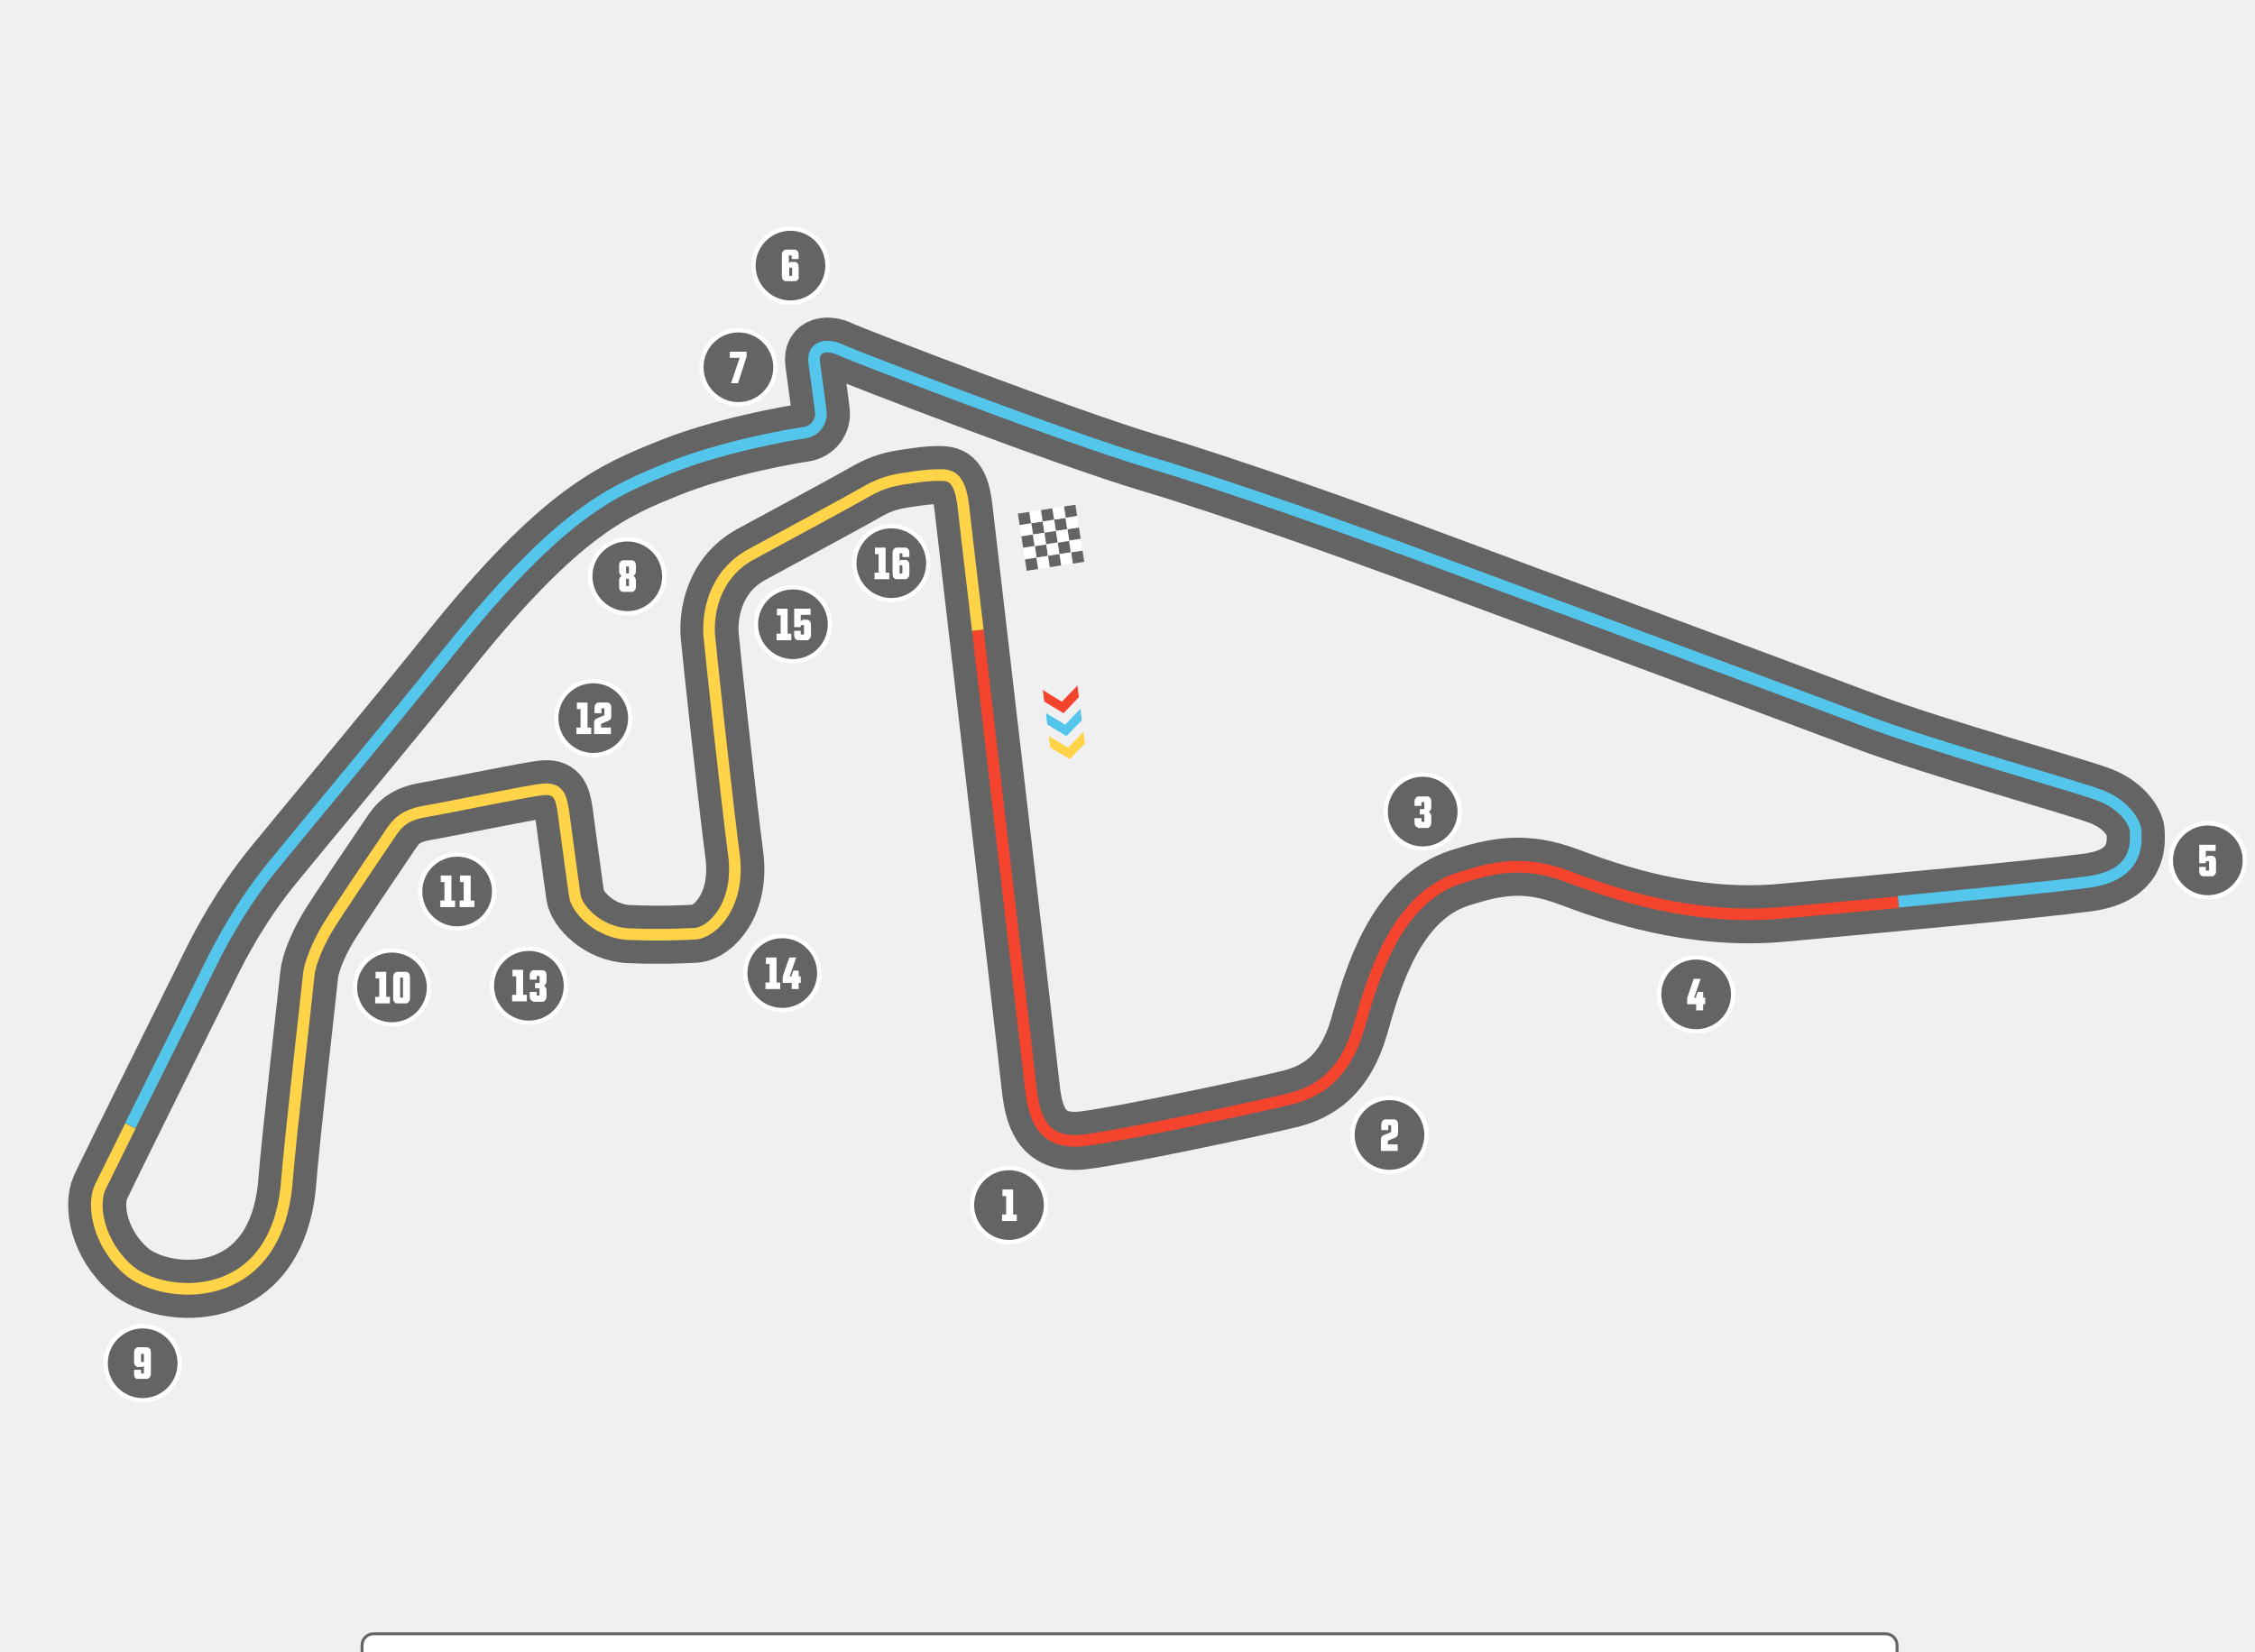
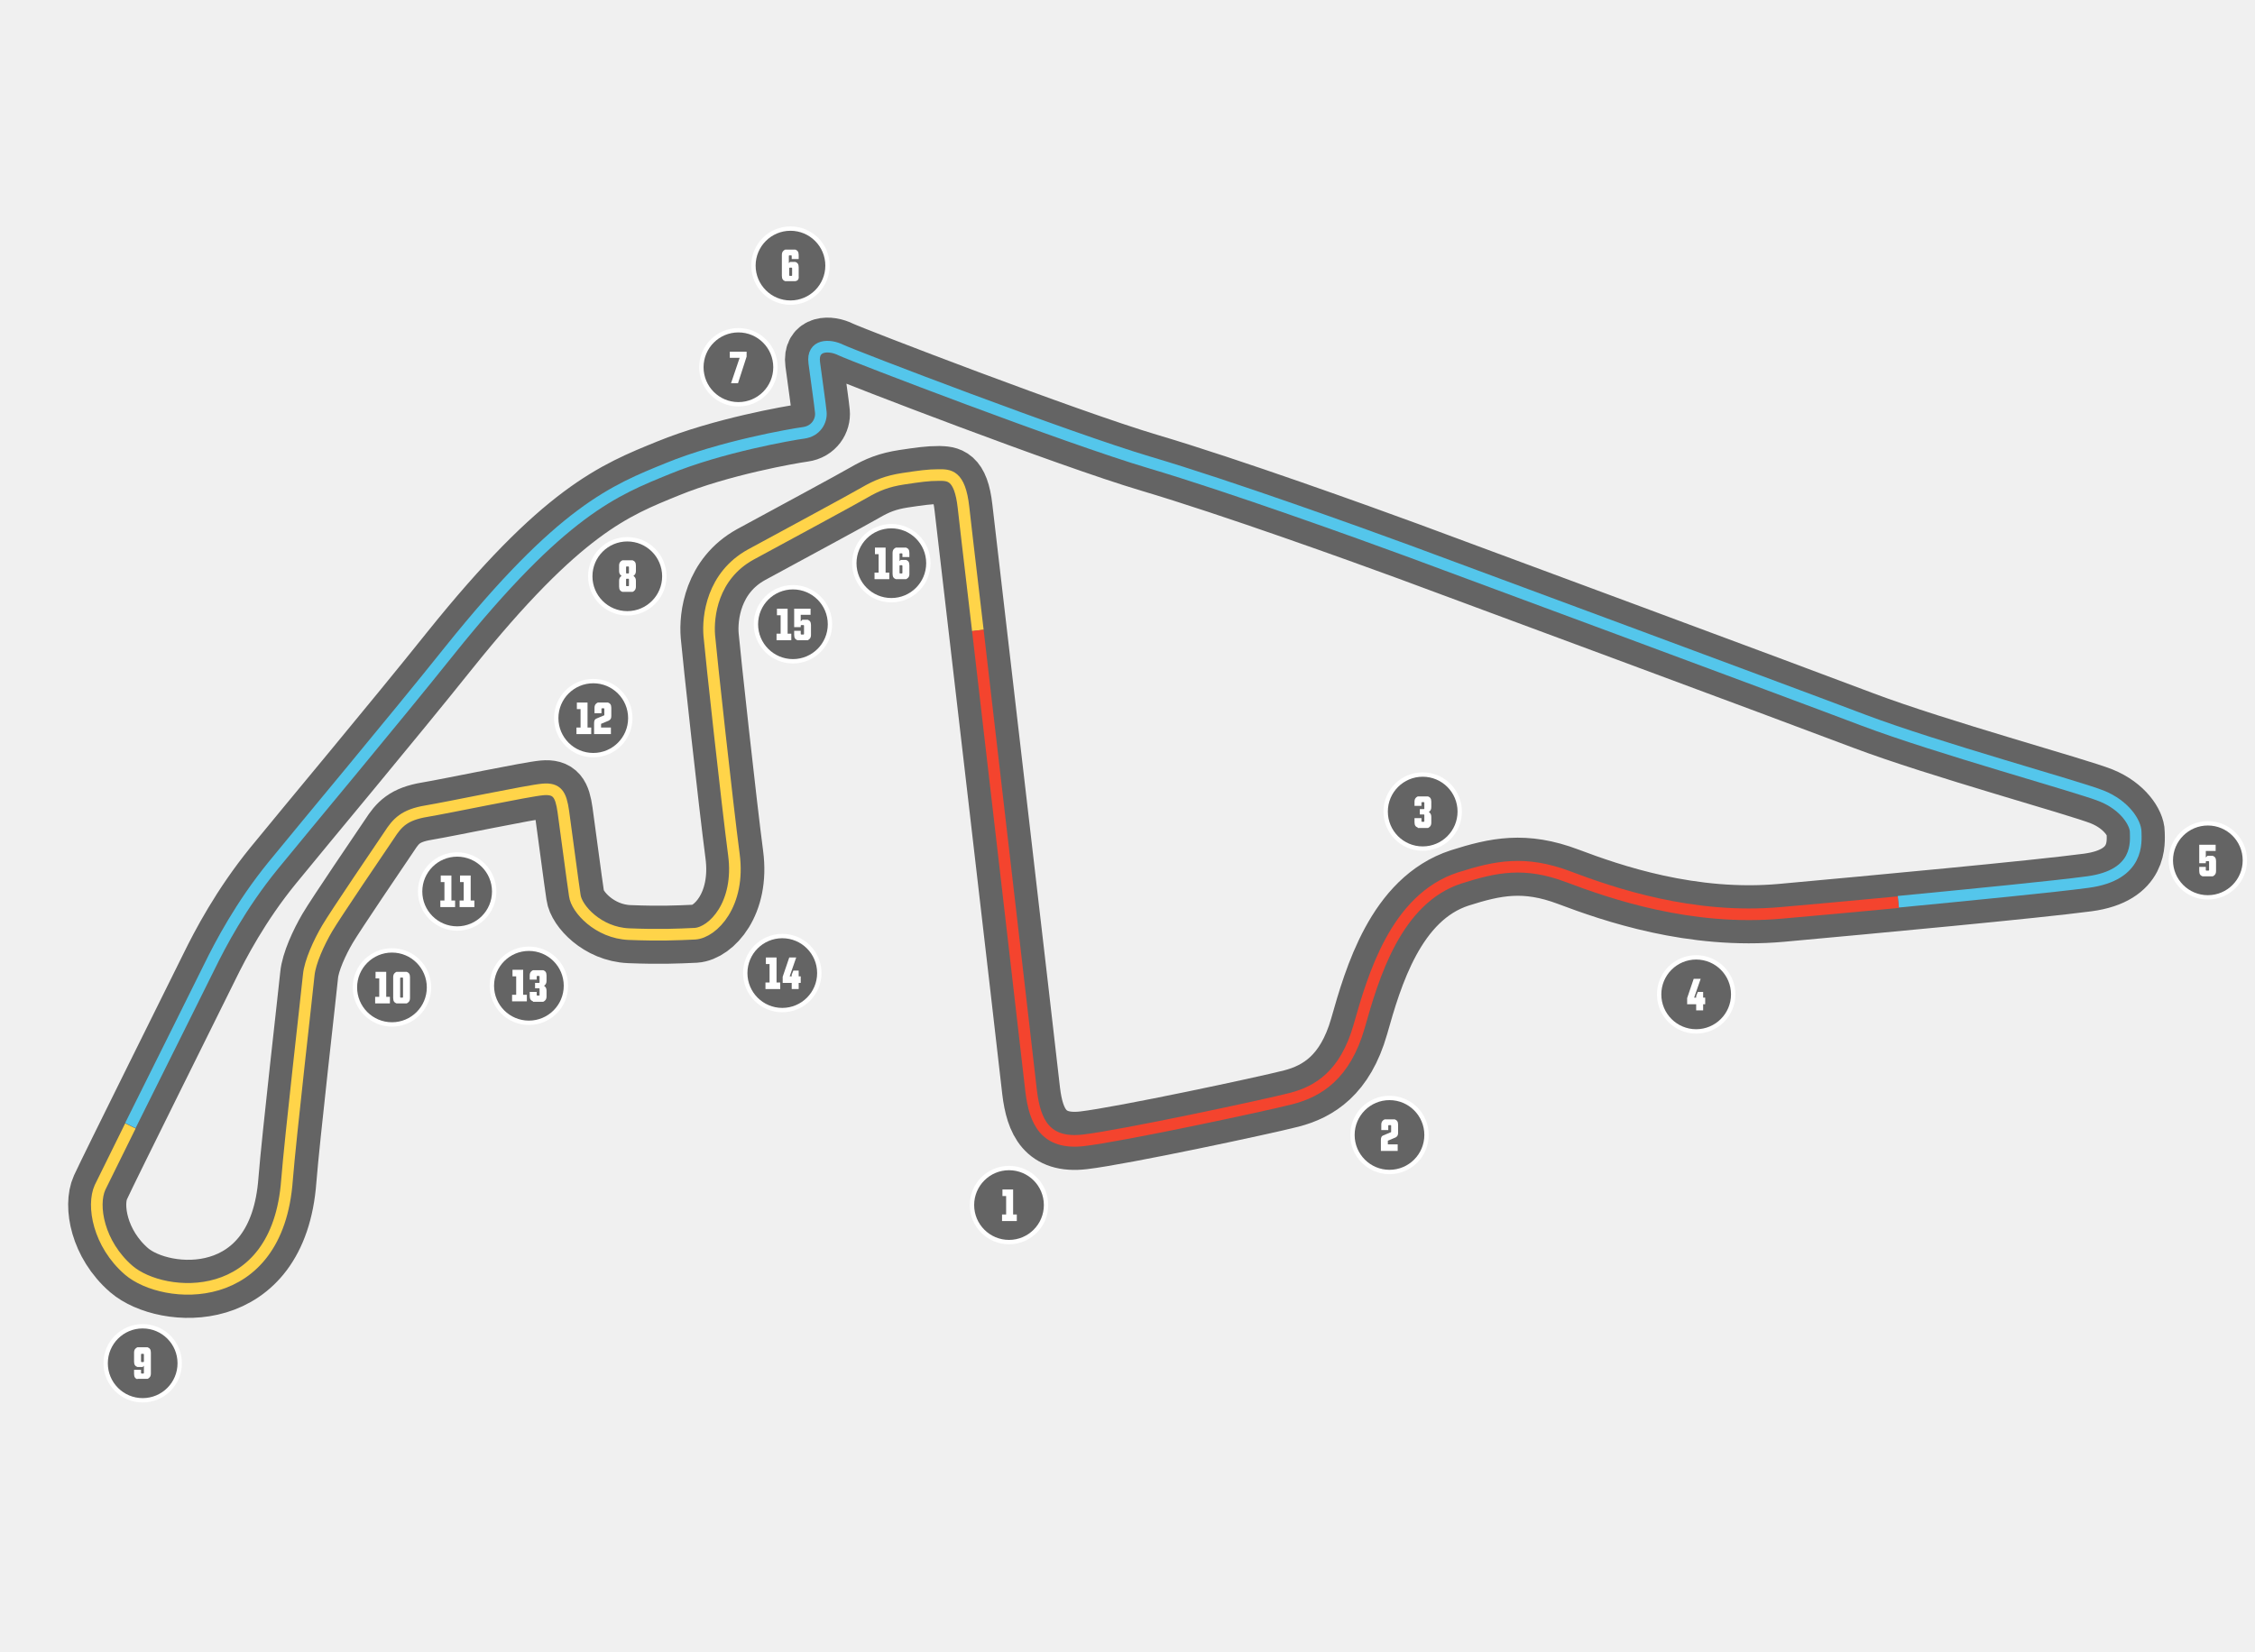
- <svg xmlns="http://www.w3.org/2000/svg" xmlns:xlink="http://www.w3.org/1999/xlink" version="1.1" x="0px" y="0px" viewBox="0 0 550 403" style="enable-background:new 0 0 550 443.7;" xml:space="preserve">
+ <svg xmlns="http://www.w3.org/2000/svg" version="1.1" x="0px" y="0px" viewBox="0 0 550 403" style="enable-background:new 0 0 550 443.7;" xml:space="preserve">
  <style type="text/css">
	.st0{fill:none;stroke:#646464;stroke-width:14.173;stroke-miterlimit:10;}
	.st1{fill:none;stroke:#FFD449;stroke-width:2.835;stroke-miterlimit:10;}
	.st2{fill:none;stroke:#54C6EB;stroke-width:2.835;stroke-miterlimit:10;}
	.st3{fill:none;stroke:#F4442E;stroke-width:2.835;stroke-miterlimit:10;}
	.st4{fill:none;stroke:#FFFFFF;stroke-width:2.126;}
	.st5{fill:#646464;}
	.st6{fill:#FFFFFF;}
	.st7{fill:#09BC8A;}
	.st8{fill:none;stroke:#646464;stroke-width:2.835;stroke-miterlimit:10;}
	.st9{fill:none;stroke:#09BC8A;stroke-width:1.984;stroke-miterlimit:10;}
	.st10{fill:none;stroke:#09BC8A;stroke-width:2.21;stroke-miterlimit:10;}
	.st11{fill:#FF3380;}
	.st12{fill:none;stroke:#FF3380;stroke-width:1.984;stroke-miterlimit:10;}
	.st13{fill:none;stroke:#646464;stroke-width:0.709;stroke-miterlimit:10;}
	.st14{fill:none;stroke:#F4442E;stroke-width:5.669;stroke-miterlimit:10;}
	.st15{fill:none;stroke:#54C6EB;stroke-width:5.669;stroke-miterlimit:10;}
	.st16{fill:none;stroke:#FFD449;stroke-width:5.669;stroke-miterlimit:10;}
	.st17{fill:none;stroke:#09BC8A;stroke-width:2.835;stroke-miterlimit:10;}
	.st18{clip-path:url(#SVGID_00000137821575107936811930000017085020792101648007_);}
	.st19{fill:#F4442E;}
	.st20{fill:#54C6EB;}
	.st21{fill:#FFD449;}
</style>
  <g id="コース">
    <path class="st0" d="M235,123.9c0,0,15.7,134.9,16.5,142.3c0.9,7.4,3.4,13.1,12.8,12c9.4-1.1,44.1-8.5,50.7-10.2   c6.5-1.7,13.1-5.7,16.5-17.6c3.4-12,8.9-31.1,24.5-36.2c8.8-2.8,15.9-4.3,26.5-0.3s30.2,10.8,52.1,8.8s61.8-5.7,74.6-7.4   c12.8-1.7,11.7-10,11.7-12.2s-2.6-6.5-8.3-8.8c-5.7-2.3-40.1-11.7-58.1-18.5c-17.9-6.8-99.4-37-111-41.3   c-11.7-4.3-43.3-15.7-63.2-21.6S208,86.8,205.1,85.4c-2.8-1.4-7.1-1.4-6.5,3.1c0.6,4.6,1.4,10,1.6,12.1c0.2,2.1-1.2,4.6-4.2,5   s-20.2,3.4-33.1,8.7c-13,5.3-25.8,10.2-53.3,44.5c-13.5,16.9-35.1,42.7-43,52.4s-12.9,19.3-15.5,24.6s-24.6,49.5-26.6,53.9   s-0.4,13.8,7,20.2c8.5,7.3,36.3,9.4,38.6-22c0.8-10.2,5-46.8,5.3-50c0.3-3.2,2.5-8,4.5-11.4c2-3.4,13-19.6,15.1-22.7   c2-3.1,3.7-5,9.1-5.9c5.4-0.9,24.9-5,28.4-5.3c3.5-0.3,4.4,1.2,5,5.4c0.6,4.2,2.3,17.3,2.8,20.5c0.4,3.2,5.7,9.1,13.2,9.4   c7.5,0.3,11.7,0.1,16.1-0.1c4.4-0.3,11.1-7.2,9.5-19.3s-5.6-48.7-6-53.4s0.7-14.6,10.1-19.8c9.4-5.1,24.6-13.3,27.7-15.1   c3.1-1.8,5.6-2.8,9.5-3.4c4-0.6,6.1-0.9,8.6-0.9C231.4,116,234.1,115.8,235,123.9z" />
  </g>
  <g id="セクター">
    <path class="st1" d="M31.8,274.7c-3.7,7.5-6.7,13.6-7.4,15c-2,4.4-0.4,13.8,7,20.2c8.5,7.3,36.3,9.4,38.6-22   c0.8-10.2,5-46.8,5.3-50c0.3-3.2,2.5-8,4.5-11.4c2-3.4,13-19.6,15.1-22.7c2-3.1,3.7-5,9.1-5.9c5.4-0.9,24.9-5,28.4-5.3   c3.5-0.3,4.4,1.2,5,5.4c0.6,4.2,2.3,17.3,2.8,20.5c0.4,3.2,5.7,9.1,13.2,9.4c7.5,0.3,11.7,0.1,16.1-0.1c4.4-0.3,11.1-7.2,9.5-19.3   s-5.6-48.7-6-53.4s0.7-14.6,10.1-19.8c9.4-5.1,24.6-13.3,27.7-15.1c3.1-1.8,5.6-2.8,9.5-3.4c4-0.6,6.1-0.9,8.6-0.9   c2.5,0,5.2-0.2,6.1,7.9c0,0,1.4,12.4,3.5,30" />
    <path class="st2" d="M463,220c18.6-1.8,38-3.7,46.2-4.8c12.8-1.7,11.7-10,11.7-12.2s-2.6-6.5-8.3-8.8c-5.7-2.3-40.1-11.7-58.1-18.5   c-17.9-6.8-99.4-37-111-41.3c-11.7-4.3-43.3-15.7-63.2-21.6S208,86.8,205.1,85.4c-2.8-1.4-7.1-1.4-6.5,3.1c0.6,4.6,1.4,10,1.6,12.1   c0.2,2.1-1.2,4.6-4.2,5s-20.2,3.4-33.1,8.7c-13,5.3-25.8,10.2-53.3,44.5c-13.5,16.9-35.1,42.7-43,52.4s-12.9,19.3-15.5,24.6   c-1.7,3.5-12,24.1-19.3,38.8" />
    <path class="st3" d="M238.5,153.8c4.7,40.2,12.4,107.2,13,112.4c0.9,7.4,3.4,13.1,12.8,12c9.4-1.1,44.1-8.5,50.7-10.2   c6.5-1.7,13.1-5.7,16.5-17.6c3.4-12,8.9-31.1,24.5-36.2c8.8-2.8,15.9-4.3,26.5-0.3s30.2,10.8,52.1,8.8c7.9-0.7,18-1.6,28.4-2.6" />
  </g>
  <g id="コーナー番号">
    <g>
      <g>
        <circle class="st4" cx="246.1" cy="294" r="8.5" />
        <circle class="st5" cx="246.1" cy="294" r="8.5" />
      </g>
      <g>
        <path class="st6" d="M244.4,297.9v-1.6h1v-4.5h-0.9v-1.6h2.6v6.1h0.9v1.6H244.4z" />
      </g>
    </g>
    <g>
      <g>
        <circle class="st4" cx="338.9" cy="276.9" r="8.5" />
        <circle class="st5" cx="338.9" cy="276.9" r="8.5" />
      </g>
      <g>
        <path class="st6" d="M336.8,280.8v-2.6c0-0.6,0.1-1,0.6-1.2l1.9-0.8v-1.6l-0.1-0.1h-0.5l-0.1,0.1v1.1h-1.7v-1.3     c0-0.8,0.4-1.1,0.8-1.3h2.5c0.5,0.2,0.8,0.5,0.8,1.3v1.9c0,0.6-0.1,0.9-0.6,1.2l-1.9,0.8v0.9h2.4v1.6H336.8z" />
      </g>
    </g>
    <g>
      <g>
        <circle class="st4" cx="347" cy="198" r="8.5" />
        <circle class="st5" cx="347" cy="198" r="8.5" />
      </g>
      <g>
        <path class="st6" d="M345.8,201.9c-0.5-0.2-0.8-0.5-0.8-1.3v-1h1.7v0.8l0.1,0.1h0.5l0.1-0.1v-1.6l-0.1-0.1h-1v-1.3h1l0.1-0.1     v-1.5l-0.1-0.1h-0.5l-0.1,0.1v0.8h-1.7v-1c0-0.8,0.4-1.1,0.8-1.3h2.5c0.5,0.2,0.8,0.5,0.8,1.3v1.3c0,0.6-0.2,0.9-0.6,1.2     c0.4,0.3,0.6,0.6,0.6,1.2v1.4c0,0.8-0.4,1.1-0.8,1.3H345.8z" />
      </g>
    </g>
    <g>
      <g>
        <circle class="st4" cx="413.7" cy="242.6" r="8.5" />
        <circle class="st5" cx="413.7" cy="242.6" r="8.5" />
      </g>
      <g>
        <path class="st6" d="M415.4,245v1.5h-1.7V245h-2.2v-1.5l1.6-4.7h1.7l-1.6,4.6h0.5v-0.4l0.4-1h1.3v1.4h0.5v1.6H415.4z" />
      </g>
    </g>
    <g>
      <g>
        <circle class="st4" cx="538.5" cy="209.9" r="8.5" />
        <circle class="st5" cx="538.5" cy="209.9" r="8.5" />
      </g>
      <g>
        <path class="st6" d="M537.2,213.8c-0.5-0.2-0.8-0.5-0.8-1.3v-1h1.6v0.8l0.1,0.1h0.6l0.1-0.1v-2.1l-0.1-0.1h-0.6l-0.1,0.1v0.4     h-1.6v-4.5h4v1.5H538v1.6l0.4-0.4h1.3c0.5,0.2,0.8,0.5,0.8,1.3v2.4c0,0.8-0.4,1.1-0.8,1.3H537.2z" />
      </g>
    </g>
    <g>
      <g>
        <circle class="st4" cx="192.8" cy="64.8" r="8.5" />
        <circle class="st5" cx="192.8" cy="64.8" r="8.5" />
      </g>
      <g>
        <path class="st6" d="M194,68.6h-2.5c-0.5-0.2-0.8-0.5-0.8-1.3v-5.1c0-0.8,0.4-1.1,0.8-1.3h2.5c0.5,0.2,0.8,0.5,0.8,1.3v1h-1.7     v-0.8l-0.1-0.1h-0.5l-0.1,0.1v1.8l0.3-0.3h1.3c0.5,0.2,0.8,0.5,0.8,1.3v2.2C194.9,68.2,194.5,68.5,194,68.6z M193.1,67.3l0.1-0.1     v-1.8l-0.1-0.1h-0.5l-0.1,0.1v1.8l0.1,0.1H193.1z" />
      </g>
    </g>
    <g>
      <g>
        <circle class="st4" cx="180.1" cy="89.6" r="8.5" />
        <circle class="st5" cx="180.1" cy="89.6" r="8.5" />
      </g>
      <g>
        <path class="st6" d="M178.3,93.5l2.1-6.2H178v-1.5h4.1V87l-2.1,6.5H178.3z" />
      </g>
    </g>
    <g>
      <g>
        <circle class="st4" cx="153" cy="140.6" r="8.5" />
        <circle class="st5" cx="153" cy="140.6" r="8.5" />
      </g>
      <g>
        <path class="st6" d="M151.8,144.4c-0.5-0.2-0.8-0.5-0.8-1.3v-1.4c0-0.6,0.2-0.9,0.6-1.2c-0.4-0.3-0.6-0.6-0.6-1.2V138     c0-0.8,0.4-1.1,0.8-1.3h2.5c0.5,0.2,0.8,0.5,0.8,1.3v1.3c0,0.6-0.2,0.9-0.6,1.2c0.4,0.3,0.6,0.6,0.6,1.2v1.4     c0,0.8-0.4,1.1-0.8,1.3H151.8z M152.7,139.8l0.1,0.1h0.5l0.1-0.1v-1.5l-0.1-0.1h-0.5l-0.1,0.1V139.8z M153.4,142.9v-1.6l-0.1-0.1     h-0.5l-0.1,0.1v1.6l0.1,0.1h0.5L153.4,142.9z" />
      </g>
    </g>
    <g>
      <g>
        <circle class="st4" cx="34.8" cy="332.6" r="8.5" />
        <circle class="st5" cx="34.8" cy="332.6" r="8.5" />
      </g>
      <g>
        <path class="st6" d="M33.5,336.5c-0.5-0.2-0.8-0.5-0.8-1.3v-1h1.7v0.8l0.1,0.1H35l0.1-0.1v-1.8l-0.3,0.3h-1.3     c-0.5-0.2-0.8-0.5-0.8-1.3v-2.2c0-0.8,0.4-1.1,0.8-1.3H36c0.5,0.2,0.8,0.5,0.8,1.3v5.1c0,0.8-0.4,1.1-0.8,1.3H33.5z M35.1,332.2     v-1.8l-0.1-0.1h-0.5l-0.1,0.1v1.8l0.1,0.1H35L35.1,332.2z" />
      </g>
    </g>
    <g>
      <g>
        <circle class="st4" cx="144.7" cy="175.2" r="8.5" />
        <circle class="st5" cx="144.7" cy="175.2" r="8.5" />
      </g>
      <g>
        <path class="st6" d="M140.6,179.1v-1.6h1v-4.5h-0.9v-1.6h2.6v6.1h0.9v1.6H140.6z" />
        <path class="st6" d="M144.9,179.1v-2.6c0-0.6,0.1-1,0.6-1.2l1.9-0.8v-1.6l-0.1-0.1h-0.5l-0.1,0.1v1.1h-1.7v-1.3     c0-0.8,0.4-1.1,0.8-1.3h2.5c0.5,0.2,0.8,0.5,0.8,1.3v1.9c0,0.6-0.1,0.9-0.6,1.2l-1.9,0.8v0.9h2.4v1.6H144.9z" />
      </g>
    </g>
    <g>
      <g>
        <circle class="st4" cx="129" cy="240.5" r="8.5" />
        <circle class="st5" cx="129" cy="240.5" r="8.5" />
      </g>
      <g>
        <path class="st6" d="M124.9,244.3v-1.6h1v-4.5H125v-1.6h2.6v6.1h0.9v1.6H124.9z" />
        <path class="st6" d="M130,244.3c-0.5-0.2-0.8-0.5-0.8-1.3v-1h1.7v0.8l0.1,0.1h0.5l0.1-0.1v-1.6l-0.1-0.1h-1v-1.3h1l0.1-0.1v-1.5     l-0.1-0.1H131l-0.1,0.1v0.8h-1.7v-1c0-0.8,0.4-1.1,0.8-1.3h2.5c0.5,0.2,0.8,0.5,0.8,1.3v1.3c0,0.6-0.2,0.9-0.6,1.2     c0.4,0.3,0.6,0.6,0.6,1.2v1.4c0,0.8-0.4,1.1-0.8,1.3H130z" />
      </g>
    </g>
    <g>
      <g>
        <circle class="st4" cx="190.8" cy="237.4" r="8.5" />
        <circle class="st5" cx="190.8" cy="237.4" r="8.5" />
      </g>
      <g>
        <path class="st6" d="M186.7,241.3v-1.6h1v-4.5h-0.9v-1.6h2.6v6.1h0.9v1.6H186.7z" />
        <path class="st6" d="M194.8,239.8v1.5h-1.7v-1.5h-2.2v-1.5l1.6-4.7h1.7l-1.6,4.6h0.5v-0.4l0.4-1h1.3v1.4h0.5v1.6H194.8z" />
      </g>
    </g>
    <g>
      <g>
        <circle class="st4" cx="193.4" cy="152.3" r="8.5" />
        <circle class="st5" cx="193.4" cy="152.3" r="8.5" />
      </g>
      <g>
        <path class="st6" d="M189.4,156.2v-1.6h1v-4.5h-0.9v-1.6h2.6v6.1h0.9v1.6H189.4z" />
        <path class="st6" d="M194.5,156.2c-0.5-0.2-0.8-0.5-0.8-1.3v-1h1.6v0.8l0.1,0.1h0.6l0.1-0.1v-2.1l-0.1-0.1h-0.6l-0.1,0.1v0.4     h-1.6v-4.5h4v1.5h-2.4v1.6l0.4-0.4h1.3c0.5,0.2,0.8,0.5,0.8,1.3v2.4c0,0.8-0.4,1.1-0.8,1.3H194.5z" />
      </g>
    </g>
    <g>
      <g>
        <circle class="st4" cx="217.4" cy="137.4" r="8.5" />
        <circle class="st5" cx="217.4" cy="137.4" r="8.5" />
      </g>
      <g>
        <path class="st6" d="M213.3,141.3v-1.6h1v-4.5h-0.9v-1.6h2.6v6.1h0.9v1.6H213.3z" />
        <path class="st6" d="M221,141.3h-2.5c-0.5-0.2-0.8-0.5-0.8-1.3v-5.1c0-0.8,0.4-1.1,0.8-1.3h2.5c0.5,0.2,0.8,0.5,0.8,1.3v1h-1.7     v-0.8L220,135h-0.5l-0.1,0.1v1.8l0.3-0.3h1.3c0.5,0.2,0.8,0.5,0.8,1.3v2.2C221.8,140.8,221.4,141.1,221,141.3z M220,139.9     l0.1-0.1v-1.8l-0.1-0.1h-0.5l-0.1,0.1v1.8l0.1,0.1H220z" />
      </g>
    </g>
    <g>
      <g>
        <circle class="st4" cx="95.6" cy="240.9" r="8.5" />
        <circle class="st5" cx="95.6" cy="240.9" r="8.5" />
      </g>
      <g>
        <path class="st6" d="M91.5,244.8v-1.6h1v-4.5h-0.9v-1.6h2.6v6.1h0.9v1.6H91.5z" />
        <path class="st6" d="M99.2,244.8h-2.5c-0.5-0.2-0.8-0.5-0.8-1.3v-5.1c0-0.8,0.4-1.1,0.8-1.3h2.5c0.5,0.2,0.8,0.5,0.8,1.3v5.1     C100,244.3,99.6,244.6,99.2,244.8z M98.3,238.6l-0.1-0.1h-0.5l-0.1,0.1v4.7l0.1,0.1h0.5l0.1-0.1V238.6z" />
      </g>
    </g>
    <g>
      <g>
        <circle class="st4" cx="111.5" cy="217.5" r="8.5" />
        <circle class="st5" cx="111.5" cy="217.5" r="8.5" />
      </g>
      <g>
        <path class="st6" d="M107.4,221.3v-1.6h1v-4.5h-0.9v-1.6h2.6v6.1h0.9v1.6H107.4z" />
        <path class="st6" d="M112.1,221.3v-1.6h1v-4.5h-0.9v-1.6h2.6v6.1h0.9v1.6H112.1z" />
      </g>
    </g>
  </g>
-   <g id="アイコン">
-     <g>
-       <rect x="259.7" y="123.3" transform="matrix(0.153 0.9882 -0.9882 0.153 344.4027 -152.3629)" class="st5" width="2.8" height="2.8" />
-       <rect x="260.5" y="128.9" transform="matrix(0.153 0.9882 -0.9882 0.153 350.674 -148.4748)" class="st5" width="2.8" height="2.8" />
-       <rect x="257.3" y="126.6" transform="matrix(0.153 0.9882 -0.9882 0.153 345.5944 -147.2832)" class="st5" width="2.8" height="2.8" />
-       <rect x="258.2" y="132.2" transform="matrix(0.153 0.9882 -0.9882 0.153 351.8657 -143.3952)" class="st5" width="2.8" height="2.8" />
-       <rect x="251.7" y="127.4" transform="matrix(0.153 0.9882 -0.9882 0.153 341.7063 -141.0119)" class="st5" width="2.8" height="2.8" />
-       <rect x="252.6" y="133" transform="matrix(0.153 0.9882 -0.9882 0.153 347.9776 -137.1239)" class="st5" width="2.8" height="2.8" />
-       <rect x="261.4" y="134.5" transform="matrix(0.153 0.9882 -0.9882 0.153 356.9453 -144.5868)" class="st5" width="2.8" height="2.8" />
-       <rect x="261" y="131.7" transform="matrix(0.153 0.9882 -0.9882 0.153 353.8097 -146.5308)" class="st6" width="2.8" height="2.8" />
-       <rect x="260.1" y="126.1" transform="matrix(0.153 0.9882 -0.9882 0.153 347.5384 -150.4189)" class="st6" width="2.8" height="2.8" />
-       <rect x="256.9" y="123.8" transform="matrix(0.153 0.9882 -0.9882 0.153 342.4587 -149.2272)" class="st6" width="2.8" height="2.8" />
-       <rect x="257.7" y="129.4" transform="matrix(0.153 0.9882 -0.9882 0.153 348.73 -145.3392)" class="st6" width="2.8" height="2.8" />
-       <rect x="258.6" y="135" transform="matrix(0.153 0.9882 -0.9882 0.153 355.0013 -141.4511)" class="st6" width="2.8" height="2.8" />
-       <rect x="255.4" y="132.6" transform="matrix(0.153 0.9882 -0.9882 0.153 349.9216 -140.2595)" class="st6" width="2.8" height="2.8" />
-       <rect x="254.5" y="127" transform="matrix(0.153 0.9882 -0.9882 0.153 343.6503 -144.1476)" class="st6" width="2.8" height="2.8" />
-       <rect x="249.8" y="133.5" transform="matrix(0.153 0.9882 -0.9882 0.153 346.0336 -133.9882)" class="st6" width="2.8" height="2.8" />
-       <rect x="248.9" y="127.9" transform="matrix(0.153 0.9882 -0.9882 0.153 339.7623 -137.8763)" class="st6" width="2.8" height="2.8" />
-       <rect x="251.3" y="124.6" transform="matrix(0.153 0.9882 -0.9882 0.153 338.5707 -142.9559)" class="st6" width="2.8" height="2.8" />
-       <rect x="252.1" y="130.2" transform="matrix(0.153 0.9882 -0.9882 0.153 344.842 -139.0679)" class="st6" width="2.8" height="2.8" />
-       <rect x="253" y="135.8" transform="matrix(0.153 0.9882 -0.9882 0.153 351.1133 -135.1799)" class="st6" width="2.8" height="2.8" />
-       <rect x="254.1" y="124.2" transform="matrix(0.153 0.9882 -0.9882 0.153 340.5147 -146.0916)" class="st5" width="2.8" height="2.8" />
-       <rect x="254.9" y="129.8" transform="matrix(0.153 0.9882 -0.9882 0.153 346.786 -142.2035)" class="st5" width="2.8" height="2.8" />
-       <rect x="249.3" y="130.7" transform="matrix(0.153 0.9882 -0.9882 0.153 342.8979 -135.9323)" class="st5" width="2.8" height="2.8" />
-       <rect x="255.8" y="135.4" transform="matrix(0.153 0.9882 -0.9882 0.153 353.0573 -138.3155)" class="st5" width="2.8" height="2.8" />
-       <rect x="248.5" y="125.1" transform="matrix(0.153 0.9882 -0.9882 0.153 336.6266 -139.8203)" class="st5" width="2.8" height="2.8" />
-       <rect x="250.2" y="136.3" transform="matrix(0.153 0.9882 -0.9882 0.153 349.1692 -132.0442)" class="st5" width="2.8" height="2.8" />
-     </g>
-     <g>
-       <g>
-         <path class="st6" d="M462.8,426.3c0,1.6-1.3,2.8-2.8,2.8H91.1c-1.6,0-2.8-1.3-2.8-2.8v-24.9c0-1.6,1.3-2.8,2.8-2.8h368.8     c1.6,0,2.8,1.3,2.8,2.8V426.3z" />
-         <path class="st13" d="M462.8,426.3c0,1.6-1.3,2.8-2.8,2.8H91.1c-1.6,0-2.8-1.3-2.8-2.8v-24.9c0-1.6,1.3-2.8,2.8-2.8h368.8     c1.6,0,2.8,1.3,2.8,2.8V426.3z" />
-       </g>
-       <g>
-         <path class="st5" d="M133.8,415.3v2.6c0,1.3-0.6,1.7-1.3,2h-3.3c-0.7-0.3-1.3-0.7-1.3-2v-2h1.8v2.1l0.4,0.4h1.6l0.4-0.4v-2.8     l-0.3-0.4L129,414c-0.8-0.3-1.1-0.8-1.1-1.9v-2.2c0-1.3,0.6-1.7,1.3-2h3.3c0.7,0.3,1.3,0.7,1.3,2v1.9H132v-2.1l-0.4-0.4h-1.6     l-0.4,0.4v2.4l0.4,0.4l2.6,0.7C133.4,413.6,133.8,414.1,133.8,415.3z" />
-         <path class="st5" d="M135.1,407.9h5.1v1.6h-3.3v3.4h3.1v1.6h-3.1v3.7h3.4v1.6h-5.2V407.9z" />
-         <path class="st5" d="M147.5,417.9c0,1.3-0.6,1.7-1.3,2h-3.3c-0.7-0.3-1.3-0.7-1.3-2v-8c0-1.3,0.6-1.7,1.3-2h3.3     c0.7,0.3,1.3,0.7,1.3,2v2.7h-1.8v-2.8l-0.4-0.4h-1.6l-0.4,0.4v8.3l0.4,0.4h1.6l0.4-0.4v-2.7h1.8V417.9z" />
-         <path class="st5" d="M152.2,409.5v10.3h-1.8v-10.3h-2.1v-1.6h6.1v1.6H152.2z" />
-         <path class="st5" d="M161.1,417.9c0,1.3-0.6,1.7-1.3,2h-3.3c-0.7-0.3-1.3-0.7-1.3-2v-8c0-1.3,0.6-1.7,1.3-2h3.3     c0.7,0.3,1.3,0.7,1.3,2V417.9z M159.3,409.7l-0.4-0.4h-1.6l-0.4,0.4v8.3l0.4,0.4h1.6l0.4-0.4V409.7z" />
-         <path class="st5" d="M162.5,419.8v-12h4.6c0.7,0.3,1.3,0.7,1.3,2v2.6c0,1.3-0.6,1.6-1.3,1.9l-0.3,0.1l2.1,4.3v1.1h-1.6l-2.2-5.1     h-0.8v5.1H162.5z M164.3,409.4v3.9h2l0.4-0.4v-3.1l-0.4-0.4H164.3z" />
-         <path class="st5" d="M172.6,419.8v-1.6h1.8v-8.7h-1.7v-1.6h3.5v10.4h1.7v1.6H172.6z" />
-       </g>
-       <line class="st14" x1="102.5" y1="413.9" x2="123.7" y2="413.9" />
-       <g>
-         <path class="st5" d="M223.9,415.3v2.6c0,1.3-0.6,1.7-1.3,2h-3.3c-0.7-0.3-1.3-0.7-1.3-2v-2h1.8v2.1l0.4,0.4h1.6l0.4-0.4v-2.8     l-0.3-0.4l-2.6-0.8c-0.8-0.3-1.1-0.8-1.1-1.9v-2.2c0-1.3,0.6-1.7,1.3-2h3.3c0.7,0.3,1.3,0.7,1.3,2v1.9h-1.8v-2.1l-0.4-0.4h-1.6     l-0.4,0.4v2.4l0.4,0.4l2.6,0.7C223.5,413.6,223.9,414.1,223.9,415.3z" />
-         <path class="st5" d="M225.2,407.9h5.1v1.6H227v3.4h3.1v1.6H227v3.7h3.4v1.6h-5.2V407.9z" />
-         <path class="st5" d="M237.6,417.9c0,1.3-0.6,1.7-1.3,2h-3.3c-0.7-0.3-1.3-0.7-1.3-2v-8c0-1.3,0.6-1.7,1.3-2h3.3     c0.7,0.3,1.3,0.7,1.3,2v2.7h-1.8v-2.8l-0.4-0.4h-1.6l-0.4,0.4v8.3l0.4,0.4h1.6l0.4-0.4v-2.7h1.8V417.9z" />
-         <path class="st5" d="M242.3,409.5v10.3h-1.8v-10.3h-2.1v-1.6h6.1v1.6H242.3z" />
-         <path class="st5" d="M251.2,417.9c0,1.3-0.6,1.7-1.3,2h-3.3c-0.7-0.3-1.3-0.7-1.3-2v-8c0-1.3,0.6-1.7,1.3-2h3.3     c0.7,0.3,1.3,0.7,1.3,2V417.9z M249.4,409.7l-0.4-0.4h-1.6l-0.4,0.4v8.3l0.4,0.4h1.6l0.4-0.4V409.7z" />
-         <path class="st5" d="M252.6,419.8v-12h4.6c0.7,0.3,1.3,0.7,1.3,2v2.6c0,1.3-0.6,1.6-1.3,1.9l-0.3,0.1l2.1,4.3v1.1h-1.6l-2.2-5.1     h-0.8v5.1H252.6z M254.4,409.4v3.9h2l0.4-0.4v-3.1l-0.4-0.4H254.4z" />
-         <path class="st5" d="M262.3,419.8v-3.6c0-1.1,0.4-1.7,1.2-2.1l3-1.2v-3.2l-0.4-0.4h-1.7l-0.4,0.4v2h-1.8v-1.9     c0-1.3,0.6-1.7,1.3-2h3.3c0.7,0.3,1.3,0.7,1.3,2v2.5c0,1.1-0.3,1.7-1.1,2.1l-3,1.2v2.5h4.1v1.6H262.3z" />
-       </g>
-       <line class="st15" x1="192.6" y1="413.9" x2="213.8" y2="413.9" />
-       <g>
-         <path class="st5" d="M313.7,415.3v2.6c0,1.3-0.6,1.7-1.3,2h-3.3c-0.7-0.3-1.3-0.7-1.3-2v-2h1.8v2.1l0.4,0.4h1.6l0.4-0.4v-2.8     l-0.3-0.4L309,414c-0.8-0.3-1.1-0.8-1.1-1.9v-2.2c0-1.3,0.6-1.7,1.3-2h3.3c0.7,0.3,1.3,0.7,1.3,2v1.9h-1.8v-2.1l-0.4-0.4H310     l-0.4,0.4v2.4l0.4,0.4l2.6,0.7C313.4,413.6,313.7,414.1,313.7,415.3z" />
-         <path class="st5" d="M315.1,407.9h5.1v1.6h-3.3v3.4h3.1v1.6h-3.1v3.7h3.4v1.6h-5.2V407.9z" />
-         <path class="st5" d="M327.4,417.9c0,1.3-0.6,1.7-1.3,2h-3.3c-0.7-0.3-1.3-0.7-1.3-2v-8c0-1.3,0.6-1.7,1.3-2h3.3     c0.7,0.3,1.3,0.7,1.3,2v2.7h-1.8v-2.8l-0.4-0.4h-1.6l-0.4,0.4v8.3l0.4,0.4h1.6l0.4-0.4v-2.7h1.8V417.9z" />
-         <path class="st5" d="M332.1,409.5v10.3h-1.8v-10.3h-2.1v-1.6h6.1v1.6H332.1z" />
-         <path class="st5" d="M341,417.9c0,1.3-0.6,1.7-1.3,2h-3.3c-0.7-0.3-1.3-0.7-1.3-2v-8c0-1.3,0.6-1.7,1.3-2h3.3     c0.7,0.3,1.3,0.7,1.3,2V417.9z M339.2,409.7l-0.4-0.4h-1.6l-0.4,0.4v8.3l0.4,0.4h1.6l0.4-0.4V409.7z" />
-         <path class="st5" d="M342.4,419.8v-12h4.6c0.7,0.3,1.3,0.7,1.3,2v2.6c0,1.3-0.6,1.6-1.3,1.9l-0.3,0.1l2.1,4.3v1.1h-1.6l-2.2-5.1     h-0.8v5.1H342.4z M344.2,409.4v3.9h2l0.4-0.4v-3.1l-0.4-0.4H344.2z" />
-         <path class="st5" d="M353.4,419.8c-0.7-0.3-1.3-0.7-1.3-2v-1.7h1.8v1.8l0.4,0.4h1.7l0.4-0.4v-3.2l-0.4-0.3h-1.8V413h1.8l0.4-0.4     v-3l-0.4-0.4h-1.7l-0.4,0.4v1.8h-1.8v-1.7c0-1.3,0.6-1.7,1.3-2h3.3c0.7,0.3,1.3,0.7,1.3,2v1.9c0,1-0.2,1.5-0.9,1.9     c0.6,0.4,0.9,0.9,0.9,1.9v2.2c0,1.3-0.6,1.7-1.3,2H353.4z" />
-       </g>
-       <line class="st16" x1="282.4" y1="413.9" x2="303.7" y2="413.9" />
-       <g>
-         <path class="st5" d="M403.6,417.9c0,1.3-0.6,1.7-1.3,2h-4.6v-12h4.6c0.7,0.3,1.3,0.7,1.3,2V417.9z M399.5,409.4v9h2l0.4-0.4v-8.3     l-0.4-0.4H399.5z" />
-         <path class="st5" d="M405,419.8v-12h4.6c0.7,0.3,1.3,0.7,1.3,2v2.6c0,1.3-0.6,1.6-1.3,1.9l-0.3,0.1l2.1,4.3v1.1h-1.6l-2.2-5.1     h-0.8v5.1H405z M406.8,409.4v3.9h2l0.4-0.4v-3.1l-0.4-0.4H406.8z" />
-         <path class="st5" d="M418.1,415.3v2.6c0,1.3-0.6,1.7-1.3,2h-3.3c-0.7-0.3-1.3-0.7-1.3-2v-2h1.8v2.1l0.4,0.4h1.6l0.4-0.4v-2.8     l-0.3-0.4l-2.6-0.8c-0.8-0.3-1.1-0.8-1.1-1.9v-2.2c0-1.3,0.6-1.7,1.3-2h3.3c0.7,0.3,1.3,0.7,1.3,2v1.9h-1.8v-2.1l-0.4-0.4h-1.6     l-0.4,0.4v2.4l0.4,0.4l2.6,0.7C417.7,413.6,418.1,414.1,418.1,415.3z" />
-         <path class="st5" d="M425.6,409.5h-3.9v-1.6h5.8v1.5l-4,8.9h4v1.6h-5.9v-1.5L425.6,409.5z" />
-         <path class="st5" d="M434.8,417.9c0,1.3-0.6,1.7-1.3,2h-3.3c-0.7-0.3-1.3-0.7-1.3-2v-8c0-1.3,0.6-1.7,1.3-2h3.3     c0.7,0.3,1.3,0.7,1.3,2V417.9z M433,409.7l-0.4-0.4H431l-0.4,0.4v8.3l0.4,0.4h1.6l0.4-0.4V409.7z" />
-         <path class="st5" d="M440.5,407.9h1.6v12h-1.6l-2.6-7.1h-0.2v7.1h-1.6v-12h1.6l2.6,7.1h0.2V407.9z" />
-         <path class="st5" d="M443.5,407.9h5.1v1.6h-3.3v3.4h3.1v1.6h-3.1v3.7h3.4v1.6h-5.2V407.9z" />
-       </g>
-       <g>
-         <g>
-           <g>
-             <g>
-               <line class="st17" x1="373.7" y1="406.5" x2="373.7" y2="421.4" />
-             </g>
-             <g>
-               <path class="st7" d="M381.3,413.9c0,0.8-0.7,1.4-1.5,1.4c-0.8,0-1.5-0.6-1.5-1.4c0-0.8,0.7-1.4,1.5-1.4        C380.7,412.5,381.3,413.2,381.3,413.9z" />
-             </g>
-             <g>
-               <ellipse class="st7" cx="385.9" cy="413.9" rx="1.5" ry="1.4" />
-             </g>
-             <g>
-               <line class="st17" x1="392" y1="406.5" x2="392" y2="421.4" />
-             </g>
-           </g>
-         </g>
-       </g>
-     </g>
-     <g>
-       <defs>
-         <rect id="SVGID_1_" x="248.4" y="171.1" transform="matrix(-0.1295 -0.9916 0.9916 -0.1295 119.2917 455.4941)" width="22.3" height="8.5" />
-       </defs>
-       <clipPath id="SVGID_00000097495630289326346770000001353113994536513712_">
-         <use xlink:href="#SVGID_1_" style="overflow:visible;" />
-       </clipPath>
-       <g style="clip-path:url(#SVGID_00000097495630289326346770000001353113994536513712_);">
-         <polygon class="st19" points="265.3,164.6 265.7,167.4 259.4,174 251.6,169.3 251.3,166.5 259,171.2    " />
-         <polygon class="st20" points="266.1,170.2 266.4,173.1 260.1,179.6 252.4,174.9 252,172.1 259.8,176.8    " />
-         <polygon class="st21" points="266.8,175.9 267.2,178.7 260.9,185.2 253.1,180.5 252.7,177.7 260.5,182.4    " />
-       </g>
-     </g>
-   </g>
</svg>
